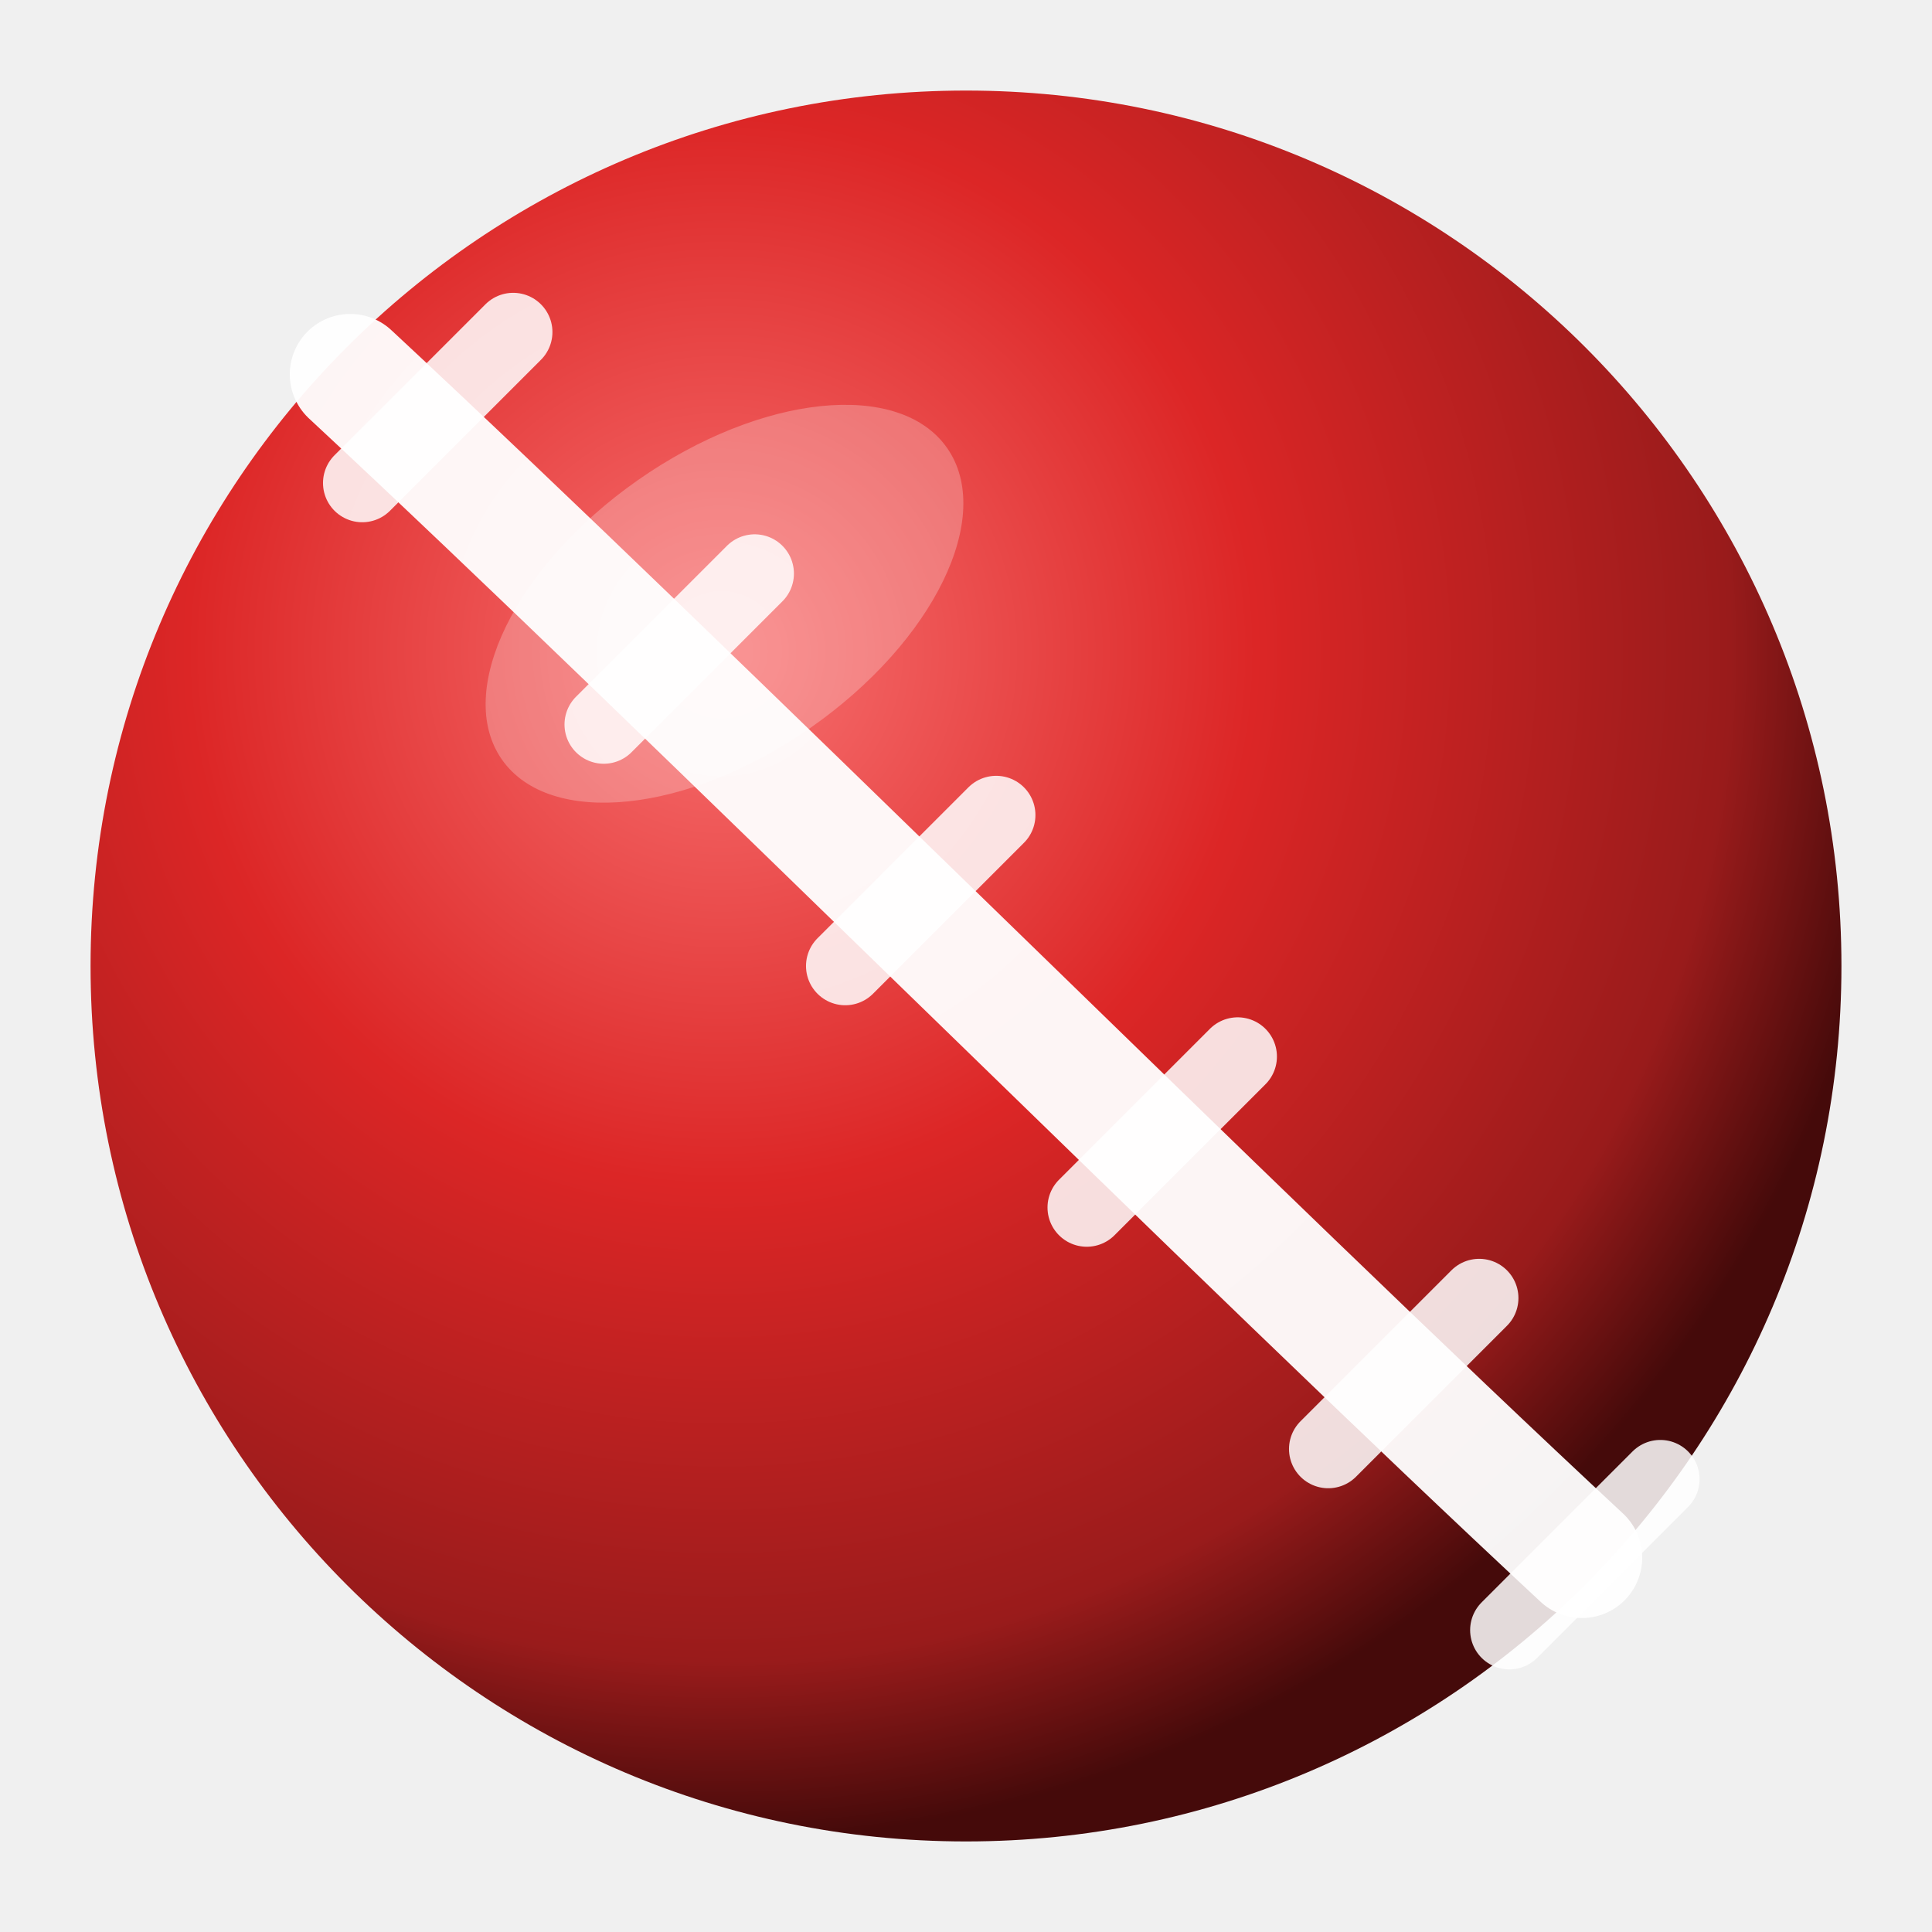
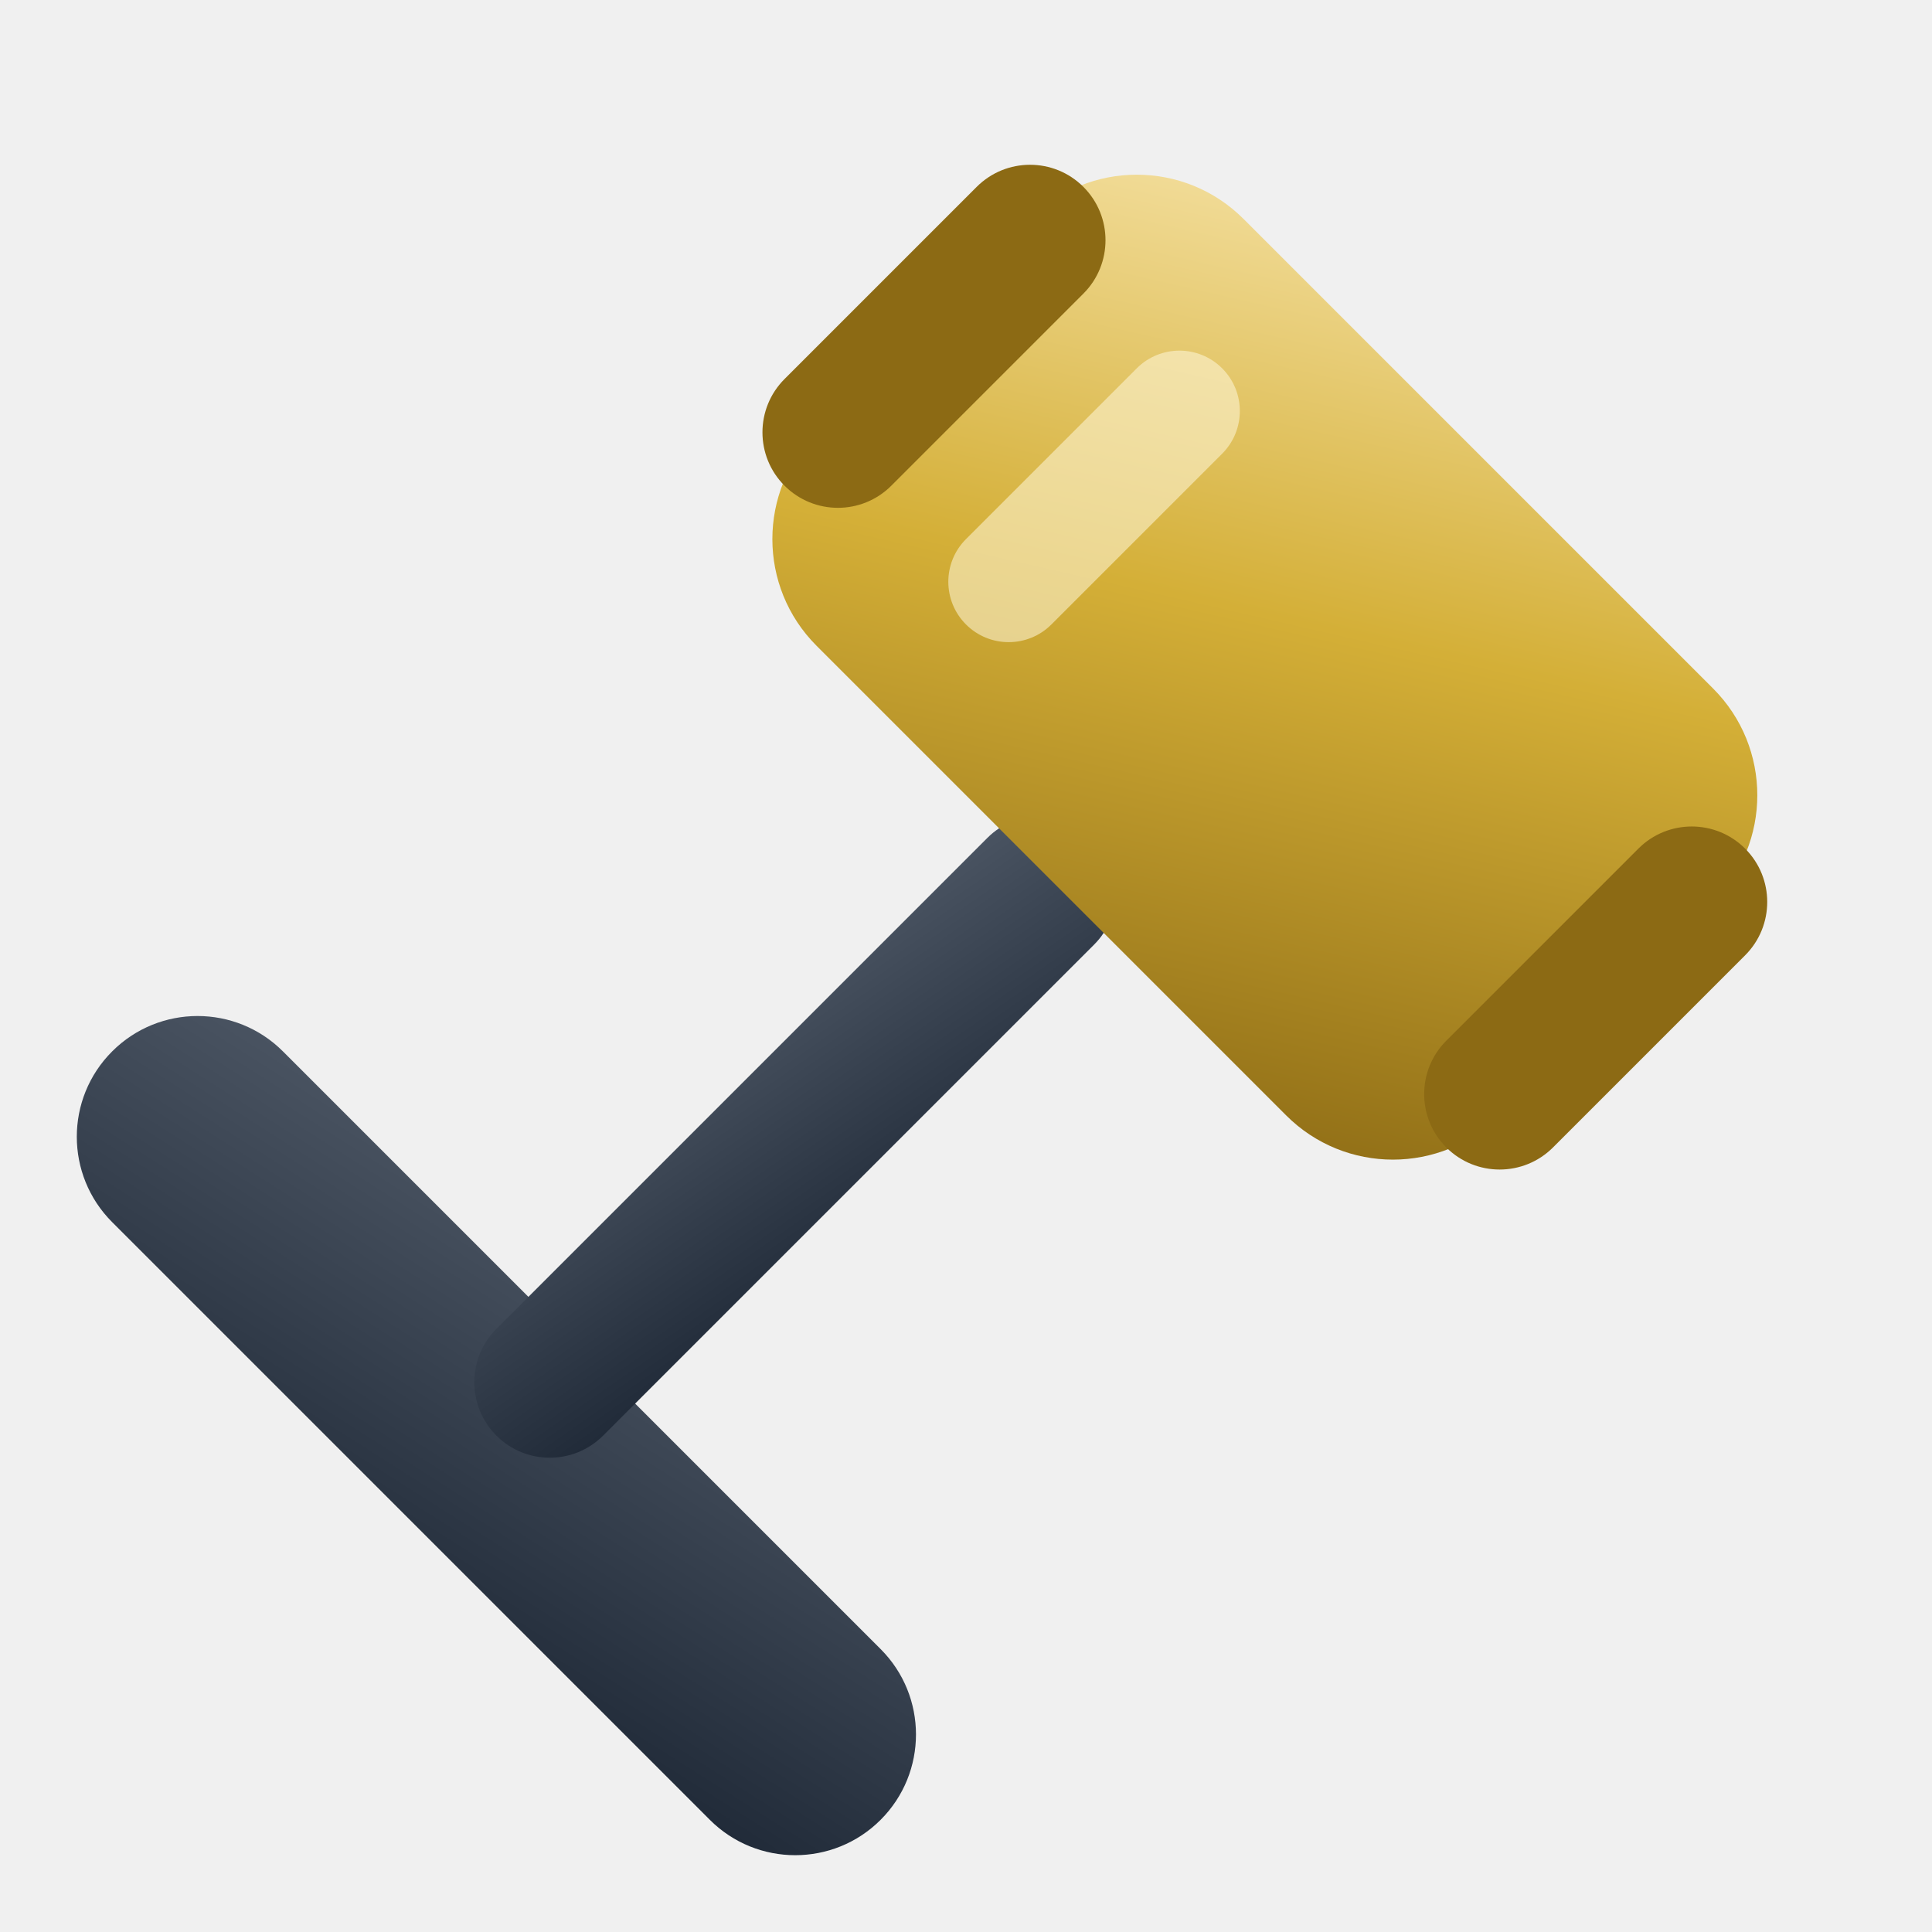
- <svg xmlns="http://www.w3.org/2000/svg" viewBox="0 0 32 32" width="32" height="32">
+ <svg xmlns="http://www.w3.org/2000/svg" viewBox="0 0 64 64" width="64" height="64">
  <defs>
-     <radialGradient id="cricketRed" cx="36%" cy="32%" r="68%">
-       <stop offset="0%" stop-color="#F87171" />
-       <stop offset="45%" stop-color="#DC2626" />
-       <stop offset="85%" stop-color="#991B1B" />
-       <stop offset="100%" stop-color="#450A0A" />
-     </radialGradient>
-     <filter id="glow" x="-20%" y="-20%" width="140%" height="140%">
-       <feDropShadow dx="0" dy="1" stdDeviation="1" flood-color="#000000" flood-opacity="0.5" />
-     </filter>
+     <linearGradient id="gavelGold" x1="0" y1="0" x2="1" y2="1">
+       <stop offset="0%" stop-color="#F5E1A3" />
+       <stop offset="45%" stop-color="#D4AF37" />
+       <stop offset="100%" stop-color="#8C6A14" />
+     </linearGradient>
+     <linearGradient id="gavelHandle" x1="0" y1="0" x2="1" y2="1">
+       <stop offset="0%" stop-color="#4B5563" />
+       <stop offset="100%" stop-color="#1F2937" />
+     </linearGradient>
  </defs>
-   <circle cx="16" cy="16" r="14.5" fill="url(#cricketRed)" />
-   <path d="M 5.8 6.2 C 11.5 11.5, 20.5 20.5, 26.2 25.8" stroke="#FFFFFF" stroke-width="2" stroke-linecap="round" fill="none" opacity="0.95" />
-   <path d="M 8.5 5.5 L 6 8 M 12.5 9.5 L 10 12 M 16.5 13.5 L 14 16 M 20.5 17.5 L 18 20 M 24.5 21.5 L 22 24 M 27.5 24.5 L 25 27" stroke="#FFFFFF" stroke-width="1.3" stroke-linecap="round" opacity="0.85" />
-   <ellipse cx="12" cy="10" rx="4.5" ry="2.5" transform="rotate(-35 12 10)" fill="#FFFFFF" opacity="0.25" />
+   <g transform="rotate(45 32 32)">
+     <rect x="14" y="50" width="36" height="8" rx="4" fill="url(#gavelHandle)" />
+     <rect x="29.5" y="26" width="5" height="28" rx="2.5" fill="url(#gavelHandle)" />
+     <rect x="16" y="8" width="32" height="20" rx="5" fill="url(#gavelGold)" />
+     <rect x="14" y="11" width="5" height="14" rx="2.5" fill="#8C6A14" />
+     <rect x="45" y="11" width="5" height="14" rx="2.5" fill="#8C6A14" />
+     <rect x="22" y="12" width="4" height="12" rx="2" fill="#FFF7DB" opacity="0.55" />
+   </g>
</svg>
